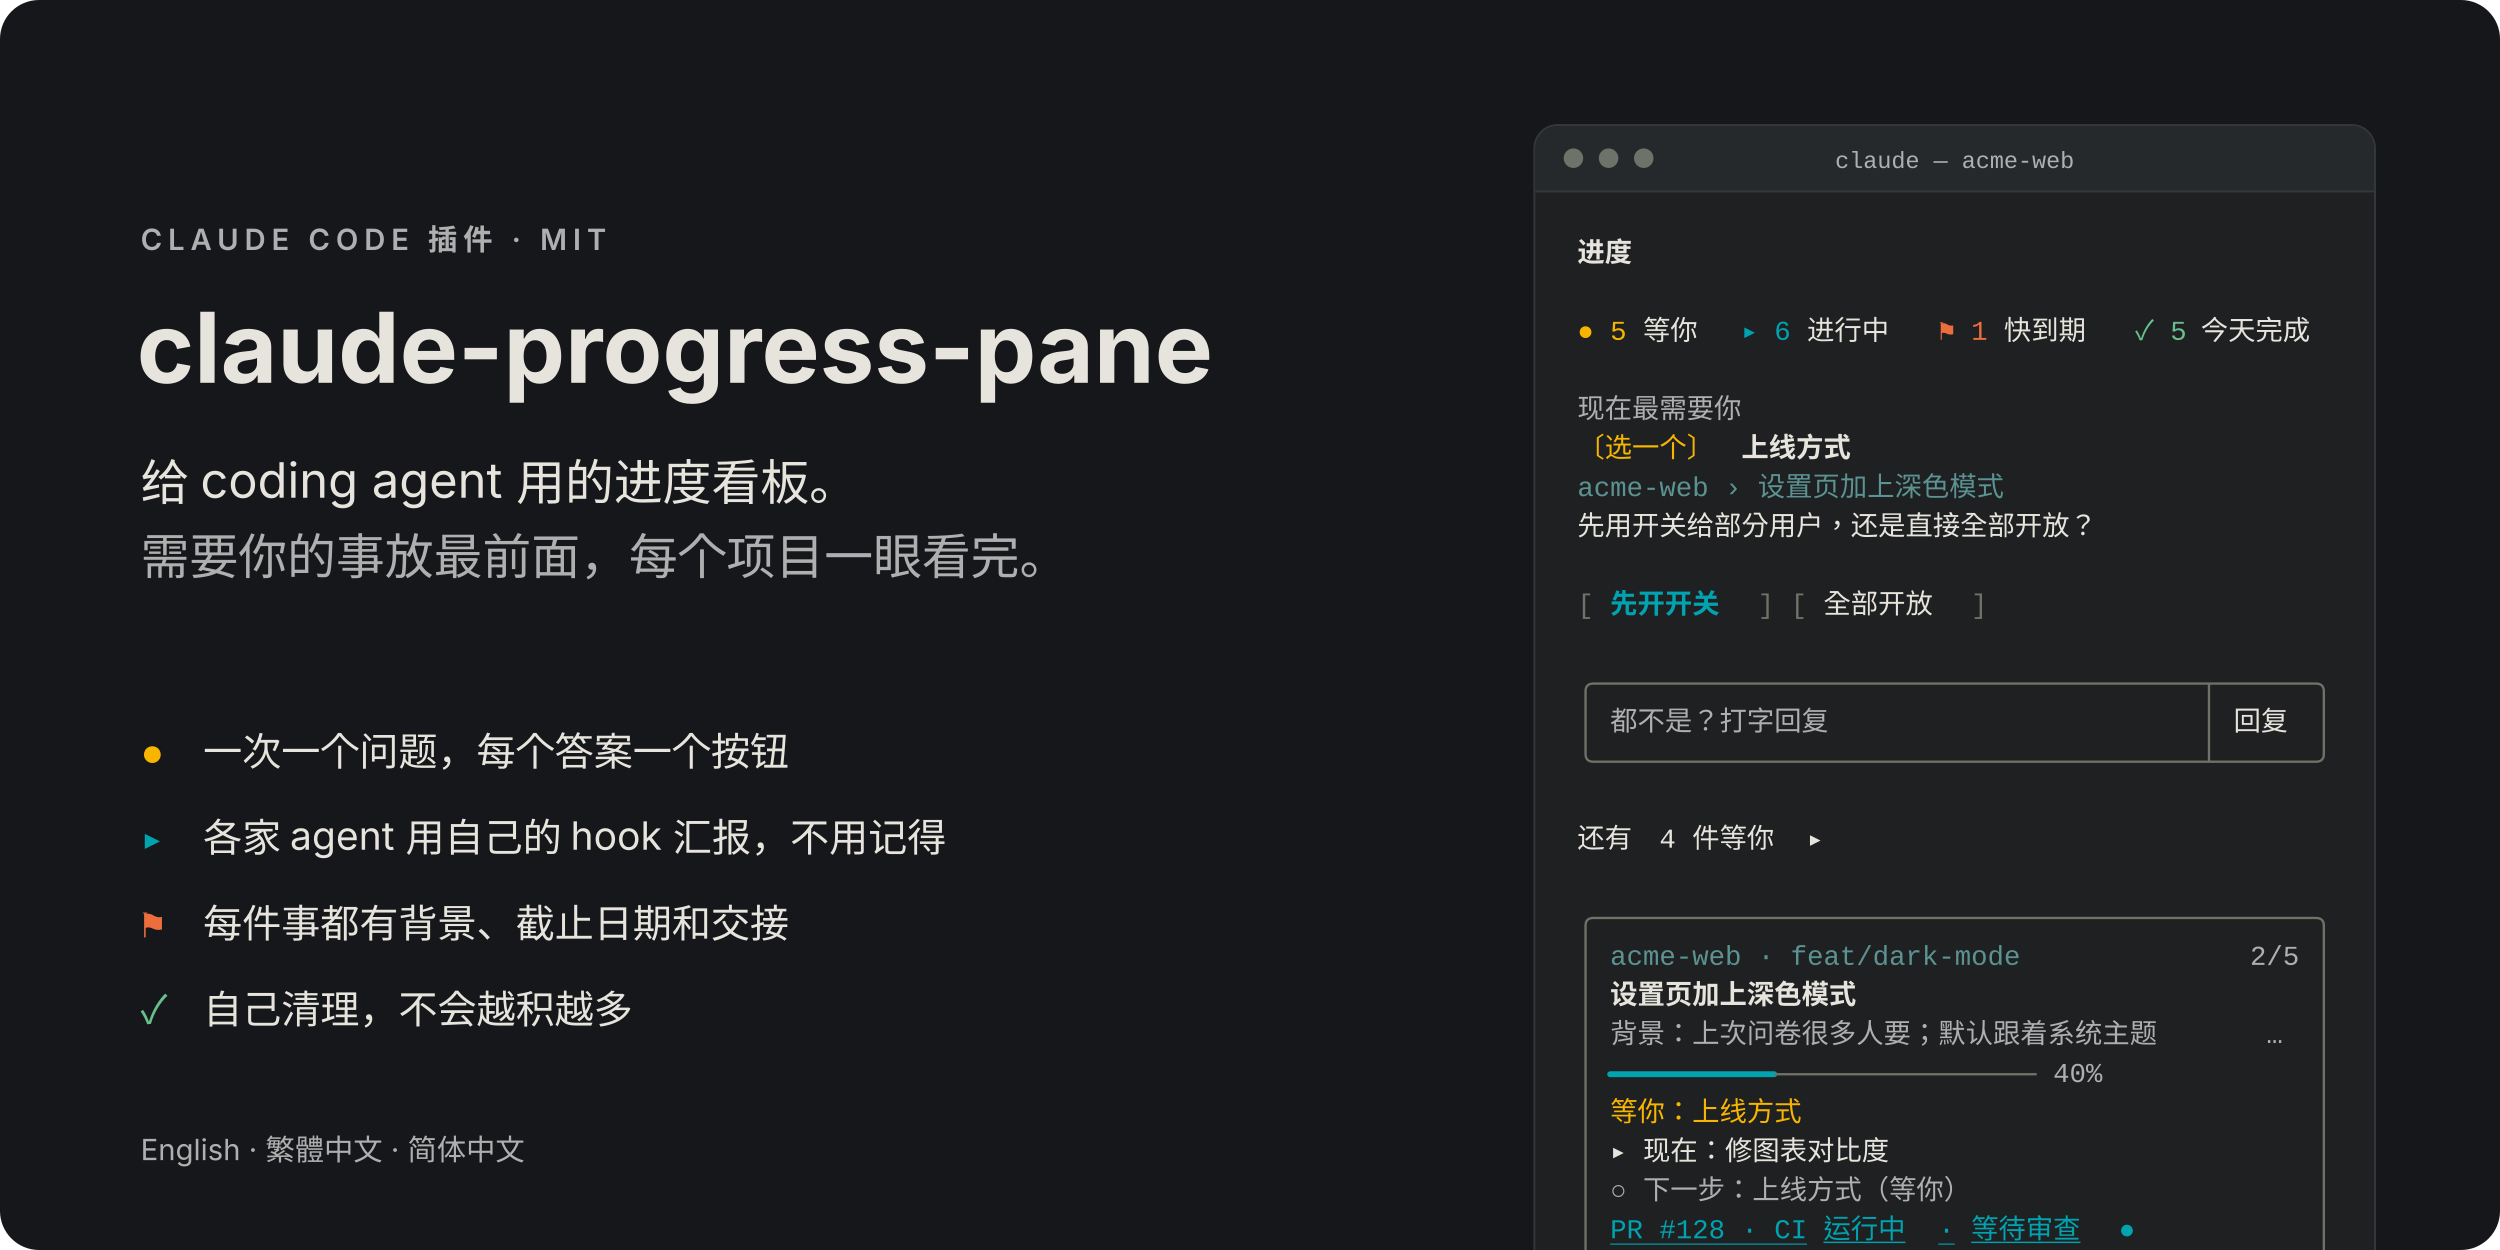
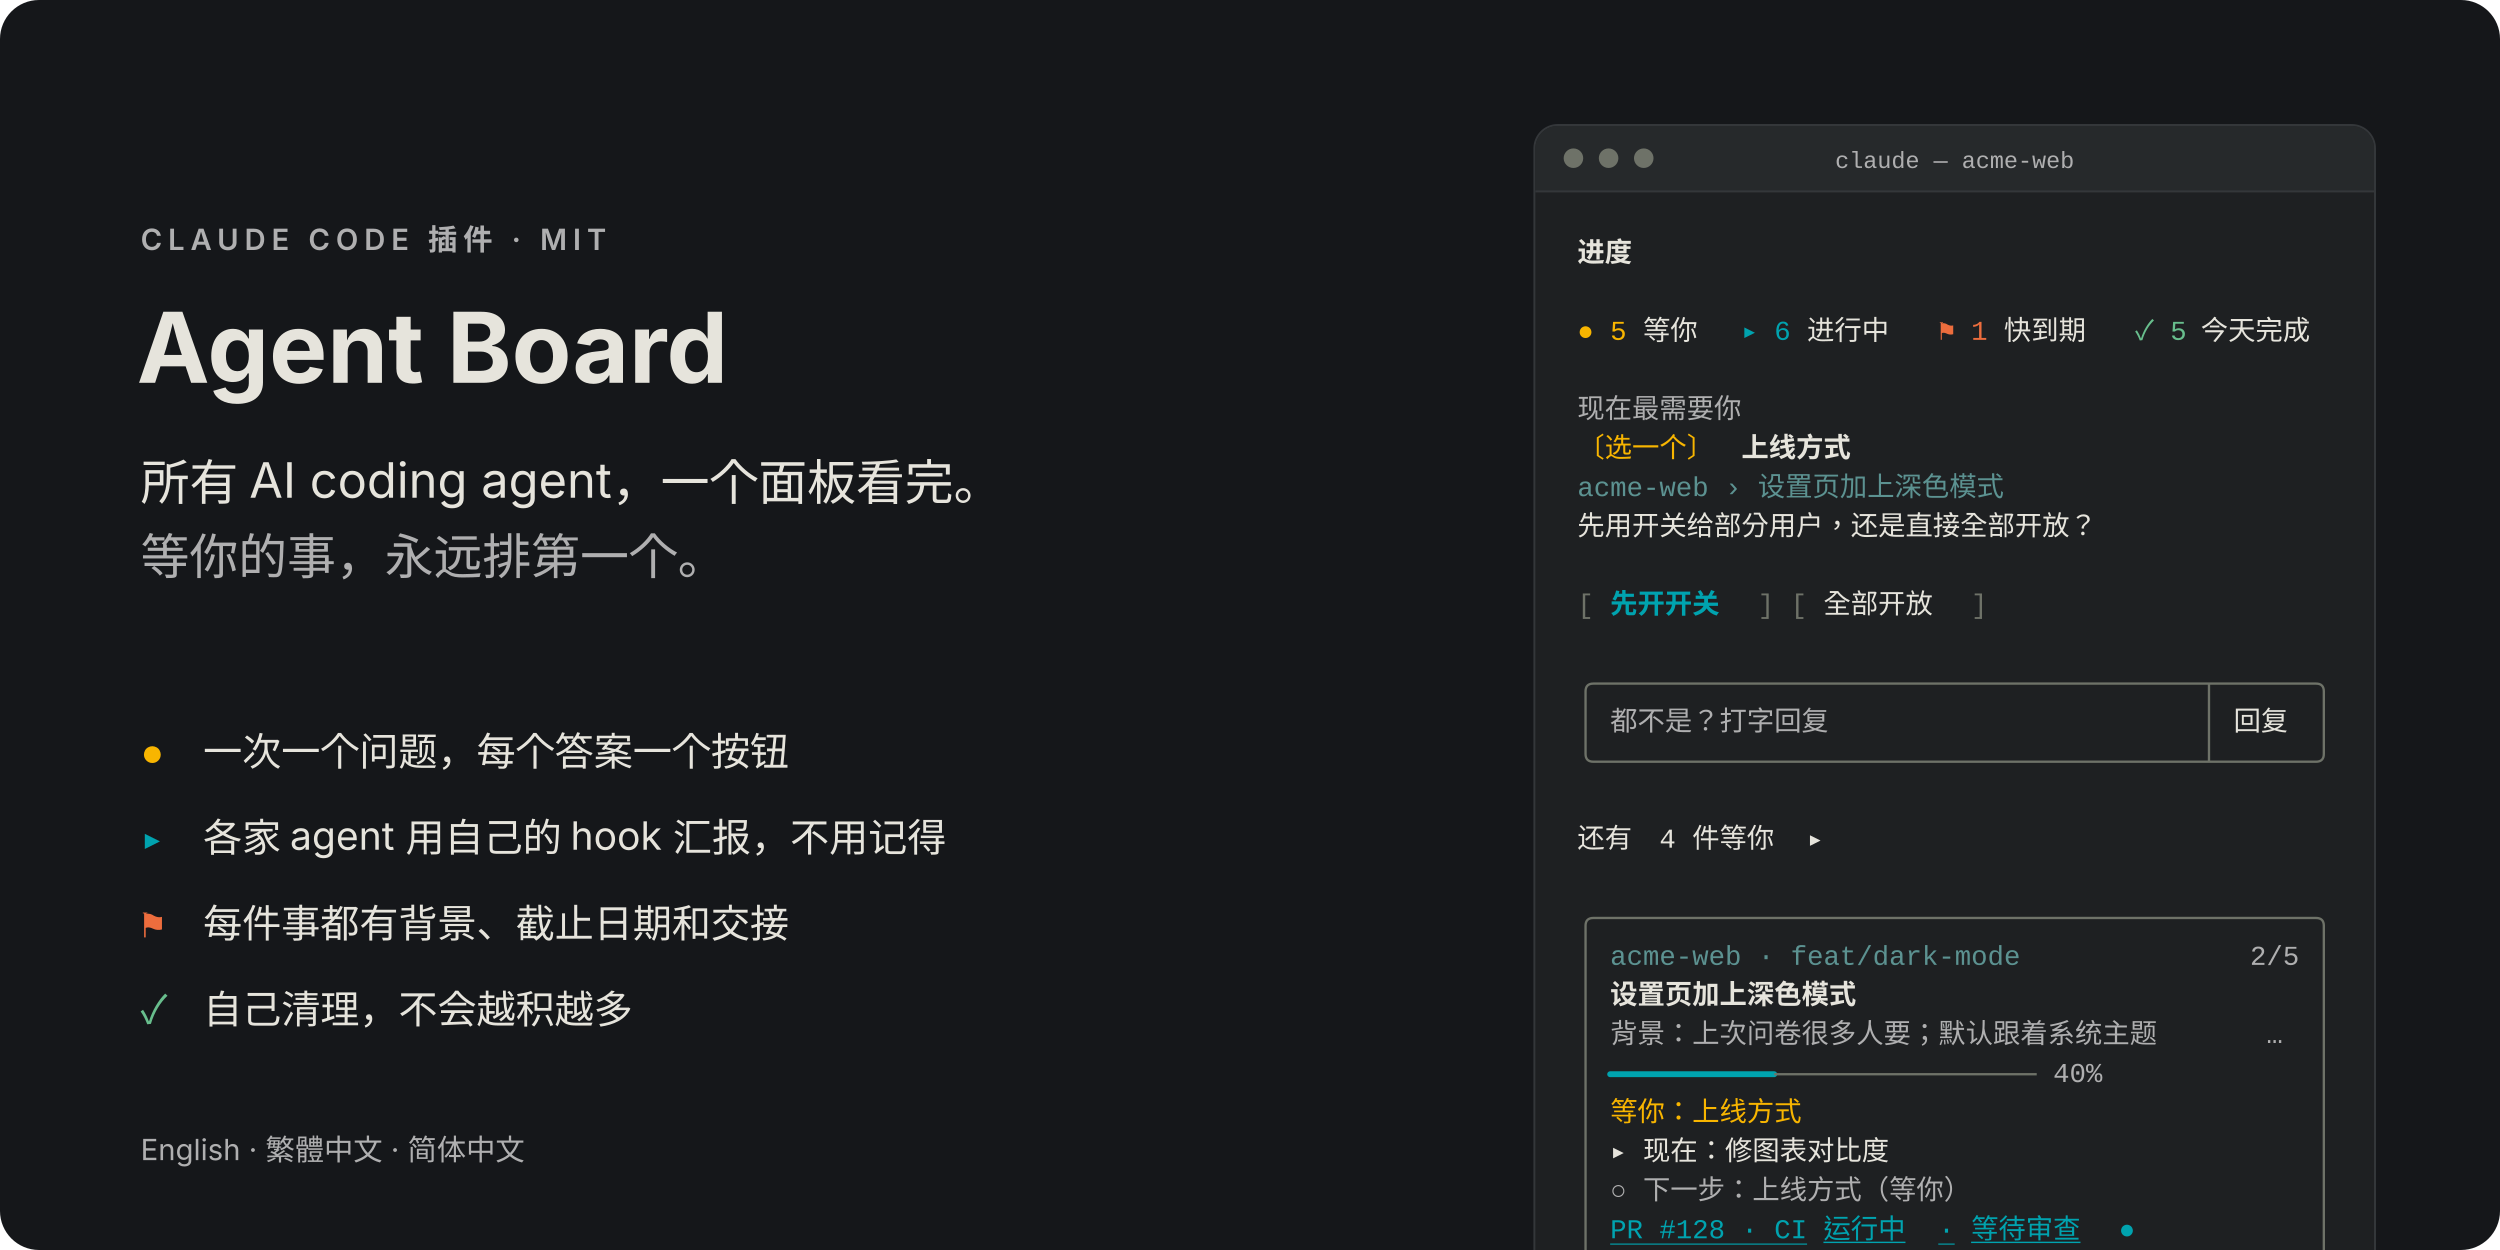
- <svg xmlns="http://www.w3.org/2000/svg" width="1280" height="640" viewBox="0 0 1280 640" role="img" aria-label="claude-progress-pane: 给 coding agent 用的进度看板。 需要你的事放最前面，每个项目一眼看完。">
+ <svg xmlns="http://www.w3.org/2000/svg" width="1280" height="640" viewBox="0 0 1280 640" role="img" aria-label="Agent Board: 所有 AI coding agent，一个面板看完。 等你的事，永远排第一个。">
  <defs>
    <clipPath id="edge">
      <rect width="1280" height="640" rx="20" />
    </clipPath>
  </defs>
  <g clip-path="url(#edge)">
    <rect width="1280" height="640" fill="#15171a" />
    <text x="72" y="128" font-family="-apple-system, BlinkMacSystemFont, 'Segoe UI', 'Noto Sans TC', 'Noto Sans SC', 'PingFang TC', 'Microsoft JhengHei', 'Microsoft YaHei', sans-serif" font-size="15" font-weight="600" letter-spacing="3" fill="#afafb0">CLAUDE CODE 插件  ·  MIT</text>
-     <text x="70" y="196" font-family="-apple-system, BlinkMacSystemFont, 'Segoe UI', 'Noto Sans TC', 'Noto Sans SC', 'PingFang TC', 'Microsoft JhengHei', 'Microsoft YaHei', sans-serif" font-size="50" font-weight="700" fill="#e6e4dc">claude-progress-pane</text>
-     <text x="72" y="256" font-family="-apple-system, BlinkMacSystemFont, 'Segoe UI', 'Noto Sans TC', 'Noto Sans SC', 'PingFang TC', 'Microsoft JhengHei', 'Microsoft YaHei', sans-serif" font-size="25" fill="#e6e4dc">给 coding agent 用的进度看板。</text>
-     <text x="72" y="294" font-family="-apple-system, BlinkMacSystemFont, 'Segoe UI', 'Noto Sans TC', 'Noto Sans SC', 'PingFang TC', 'Microsoft JhengHei', 'Microsoft YaHei', sans-serif" font-size="25" fill="#afafb0">需要你的事放最前面，每个项目一眼看完。</text>
+     <text x="70" y="196" font-family="-apple-system, BlinkMacSystemFont, 'Segoe UI', 'Noto Sans TC', 'Noto Sans SC', 'PingFang TC', 'Microsoft JhengHei', 'Microsoft YaHei', sans-serif" font-size="50" font-weight="700" fill="#e6e4dc">Agent Board</text>
+     <text x="72" y="256" font-family="-apple-system, BlinkMacSystemFont, 'Segoe UI', 'Noto Sans TC', 'Noto Sans SC', 'PingFang TC', 'Microsoft JhengHei', 'Microsoft YaHei', sans-serif" font-size="25" fill="#e6e4dc">所有 AI coding agent，一个面板看完。</text>
+     <text x="72" y="294" font-family="-apple-system, BlinkMacSystemFont, 'Segoe UI', 'Noto Sans TC', 'Noto Sans SC', 'PingFang TC', 'Microsoft JhengHei', 'Microsoft YaHei', sans-serif" font-size="25" fill="#afafb0">等你的事，永远排第一个。</text>
    <text x="72" y="392" font-family="ui-monospace, SFMono-Regular, Menlo, Consolas, 'Liberation Mono', 'Noto Sans Mono CJK TC', 'Noto Sans CJK TC', 'PingFang TC', 'Microsoft JhengHei', monospace" font-size="20" fill="#F8B500">●</text>
    <text x="104" y="392" font-family="-apple-system, BlinkMacSystemFont, 'Segoe UI', 'Noto Sans TC', 'Noto Sans SC', 'PingFang TC', 'Microsoft JhengHei', 'Microsoft YaHei', sans-serif" font-size="20" fill="#e6e4dc">一次一个问题，每个答案一个按钮</text>
    <text x="72" y="436" font-family="ui-monospace, SFMono-Regular, Menlo, Consolas, 'Liberation Mono', 'Noto Sans Mono CJK TC', 'Noto Sans CJK TC', 'PingFang TC', 'Microsoft JhengHei', monospace" font-size="20" fill="#00A3AF">▸</text>
    <text x="104" y="436" font-family="-apple-system, BlinkMacSystemFont, 'Segoe UI', 'Noto Sans TC', 'Noto Sans SC', 'PingFang TC', 'Microsoft JhengHei', 'Microsoft YaHei', sans-serif" font-size="20" fill="#e6e4dc">各家 agent 用自己的 hook 汇报，不用记得</text>
    <text x="72" y="480" font-family="ui-monospace, SFMono-Regular, Menlo, Consolas, 'Liberation Mono', 'Noto Sans Mono CJK TC', 'Noto Sans CJK TC', 'PingFang TC', 'Microsoft JhengHei', monospace" font-size="20" fill="#ED6D3D">⚑</text>
    <text x="104" y="480" font-family="-apple-system, BlinkMacSystemFont, 'Segoe UI', 'Noto Sans TC', 'Noto Sans SC', 'PingFang TC', 'Microsoft JhengHei', 'Microsoft YaHei', sans-serif" font-size="20" fill="#e6e4dc">每件事都有背景、截止日期和交接</text>
    <text x="72" y="524" font-family="ui-monospace, SFMono-Regular, Menlo, Consolas, 'Liberation Mono', 'Noto Sans Mono CJK TC', 'Noto Sans CJK TC', 'PingFang TC', 'Microsoft JhengHei', monospace" font-size="20" fill="#68BE8D">✓</text>
    <text x="104" y="524" font-family="-apple-system, BlinkMacSystemFont, 'Segoe UI', 'Noto Sans TC', 'Noto Sans SC', 'PingFang TC', 'Microsoft JhengHei', 'Microsoft YaHei', sans-serif" font-size="20" fill="#e6e4dc">自己清理，不会越积越多</text>
    <text x="72" y="594" font-family="-apple-system, BlinkMacSystemFont, 'Segoe UI', 'Noto Sans TC', 'Noto Sans SC', 'PingFang TC', 'Microsoft JhengHei', 'Microsoft YaHei', sans-serif" font-size="15" fill="#afafb0">English  ·  繁體中文  ·  简体中文</text>
    <g transform="translate(785.6 64)">
      <rect width="430.4" height="738" rx="12" fill="#1e2022" stroke="#34373a" />
      <path d="M12 0.5h406.4a11.5 11.5 0 0 1 11.5 11.5v22h-429.4v-22a11.5 11.5 0 0 1 11.5-11.5z" fill="#26292b" />
      <line x1="0.5" y1="34" x2="429.9" y2="34" stroke="#34373a" />
      <g fill="#6E7268">
        <circle cx="20" cy="17" r="5" />
        <circle cx="38" cy="17" r="5" />
        <circle cx="56" cy="17" r="5" />
      </g>
      <text x="215.2" y="22" text-anchor="middle" font-family="ui-monospace, SFMono-Regular, Menlo, Consolas, 'Liberation Mono', 'Noto Sans Mono CJK TC', 'Noto Sans CJK TC', 'PingFang TC', 'Microsoft JhengHei', monospace" font-size="12" fill="#AFAFB0">claude  —  acme-web</text>
      <g font-family="ui-monospace, SFMono-Regular, Menlo, Consolas, 'Liberation Mono', 'Noto Sans Mono CJK TC', 'Noto Sans CJK TC', 'PingFang TC', 'Microsoft JhengHei', monospace" font-size="14" style="white-space:pre" xml:space="preserve">
        <path d="M38.8 486h84" fill="none" stroke="#00A3AF" stroke-width="3" stroke-linecap="round" />
        <path d="M26.2 296V290q0 -4 4 -4H30.4M30.4 286h310.8M341.2 286h8.4M345.4 286V296M349.6 286h50.4M400 286H400.2q4 0 4 4V296M26.2 296v20M345.4 296v20M404.2 296v20M26.2 316V322q0 4 4 4H30.4M30.4 326h310.8M341.2 326h8.4M345.4 326V316M349.6 326h50.4M400 326H400.2q4 0 4 -4V316M26.2 416V410q0 -4 4 -4H30.4M30.4 406h369.6M400 406H400.2q4 0 4 4V416M26.2 416v20M404.2 416v20M26.2 436v20M404.2 436v20M26.2 456v20M404.2 456v20M26.2 476v20M122.8 486h134.4M404.2 476v20M26.2 496v20M404.2 496v20M26.2 516v20M404.2 516v20M26.2 536v20M404.2 536v20M26.2 556v20M404.2 556v20M26.2 576v20M404.2 576v20" fill="none" stroke="#6E7268" stroke-width="1.2" stroke-linecap="butt" />
        <text x="22.0" y="70" textLength="33.6" lengthAdjust="spacingAndGlyphs" fill="#e6e4dc" font-weight="700">进度</text>
        <text x="22.0" y="110" textLength="25.2" lengthAdjust="spacingAndGlyphs" fill="#F8B500">● 5</text>
        <text x="55.6" y="110" textLength="33.6" lengthAdjust="spacingAndGlyphs" fill="#e6e4dc">等你</text>
        <text x="106.0" y="110" textLength="25.2" lengthAdjust="spacingAndGlyphs" fill="#00A3AF">▸ 6</text>
        <text x="139.6" y="110" textLength="50.4" lengthAdjust="spacingAndGlyphs" fill="#e6e4dc">进行中</text>
        <text x="206.8" y="110" textLength="25.2" lengthAdjust="spacingAndGlyphs" fill="#ED6D3D">⚑ 1</text>
        <text x="240.4" y="110" textLength="50.4" lengthAdjust="spacingAndGlyphs" fill="#e6e4dc">快到期</text>
        <text x="307.6" y="110" textLength="25.2" lengthAdjust="spacingAndGlyphs" fill="#68BE8D">✓ 5</text>
        <text x="341.2" y="110" textLength="67.2" lengthAdjust="spacingAndGlyphs" fill="#e6e4dc">今天完成</text>
        <text x="22.0" y="150" textLength="100.8" lengthAdjust="spacingAndGlyphs" fill="#AFAFB0">现在最需要你</text>
        <text x="22.0" y="170" textLength="84.0" lengthAdjust="spacingAndGlyphs" fill="#F8B500">〔选一个〕</text>
        <text x="106.0" y="170" textLength="67.2" lengthAdjust="spacingAndGlyphs" fill="#e6e4dc" font-weight="700">上线方式</text>
        <text x="22.0" y="190" textLength="84.0" lengthAdjust="spacingAndGlyphs" fill="#5C9291">acme-web ›</text>
        <text x="114.4" y="190" textLength="151.2" lengthAdjust="spacingAndGlyphs" fill="#5C9291">设置页加上深色模式</text>
        <text x="22.0" y="210" textLength="319.2" lengthAdjust="spacingAndGlyphs" fill="#e6e4dc">先用开关给部分用户，还是直接全部开放？</text>
        <text x="22.0" y="250" textLength="8.4" lengthAdjust="spacingAndGlyphs" fill="#6E7268">[</text>
        <text x="38.8" y="250" textLength="67.2" lengthAdjust="spacingAndGlyphs" fill="#00A3AF" font-weight="700">先开开关</text>
        <text x="114.4" y="250" textLength="8.4" lengthAdjust="spacingAndGlyphs" fill="#6E7268">]</text>
        <text x="131.2" y="250" textLength="8.4" lengthAdjust="spacingAndGlyphs" fill="#6E7268">[</text>
        <text x="148.0" y="250" textLength="67.2" lengthAdjust="spacingAndGlyphs" fill="#e6e4dc">全部开放</text>
        <text x="223.6" y="250" textLength="8.4" lengthAdjust="spacingAndGlyphs" fill="#6E7268">]</text>
        <text x="38.8" y="310" textLength="134.4" lengthAdjust="spacingAndGlyphs" fill="#AFAFB0">都不是？打字回复</text>
        <text x="358.0" y="310" textLength="33.6" lengthAdjust="spacingAndGlyphs" fill="#e6e4dc">回复</text>
        <text x="22.0" y="370" textLength="33.6" lengthAdjust="spacingAndGlyphs" fill="#e6e4dc">还有</text>
        <text x="64.0" y="370" textLength="8.4" lengthAdjust="spacingAndGlyphs" fill="#e6e4dc">4</text>
        <text x="80.8" y="370" textLength="50.4" lengthAdjust="spacingAndGlyphs" fill="#e6e4dc">件等你</text>
        <text x="139.6" y="370" textLength="8.4" lengthAdjust="spacingAndGlyphs" fill="#e6e4dc">▸</text>
        <text x="38.8" y="430" textLength="210.0" lengthAdjust="spacingAndGlyphs" fill="#5C9291">acme-web · feat/dark-mode</text>
        <text x="366.4" y="430" textLength="25.2" lengthAdjust="spacingAndGlyphs" fill="#AFAFB0">2/5</text>
        <text x="38.8" y="450" textLength="151.2" lengthAdjust="spacingAndGlyphs" fill="#e6e4dc" font-weight="700">设置页加上深色模式</text>
        <text x="38.8" y="470" textLength="336.0" lengthAdjust="spacingAndGlyphs" fill="#AFAFB0">背景：上次问卷很多人要；默认跟着系统主题</text>
        <text x="374.8" y="470" textLength="8.4" lengthAdjust="spacingAndGlyphs" fill="#AFAFB0">…</text>
        <text x="265.6" y="490" textLength="25.2" lengthAdjust="spacingAndGlyphs" fill="#AFAFB0">40%</text>
        <text x="38.8" y="510" textLength="117.6" lengthAdjust="spacingAndGlyphs" fill="#F8B500">等你：上线方式</text>
        <text x="38.8" y="530" textLength="8.4" lengthAdjust="spacingAndGlyphs" fill="#e6e4dc">▸</text>
        <text x="55.6" y="530" textLength="151.2" lengthAdjust="spacingAndGlyphs" fill="#e6e4dc">现在：修图表对比度</text>
        <text x="38.8" y="550" textLength="8.4" lengthAdjust="spacingAndGlyphs" fill="#AFAFB0">○</text>
        <text x="55.6" y="550" textLength="201.6" lengthAdjust="spacingAndGlyphs" fill="#AFAFB0">下一步：上线方式（等你）</text>
        <text x="38.8" y="570" textLength="100.8" lengthAdjust="spacingAndGlyphs" fill="#00A3AF" text-decoration="underline">PR #128 · CI</text>
        <text x="148.0" y="570" textLength="50.4" lengthAdjust="spacingAndGlyphs" fill="#00A3AF" text-decoration="underline">运行中</text>
        <text x="206.8" y="570" textLength="8.4" lengthAdjust="spacingAndGlyphs" fill="#00A3AF" text-decoration="underline">·</text>
        <text x="223.6" y="570" textLength="67.2" lengthAdjust="spacingAndGlyphs" fill="#00A3AF" text-decoration="underline">等待审查</text>
        <text x="299.2" y="570" textLength="8.4" lengthAdjust="spacingAndGlyphs" fill="#00A3AF">●</text>
      </g>
    </g>
  </g>
</svg>
